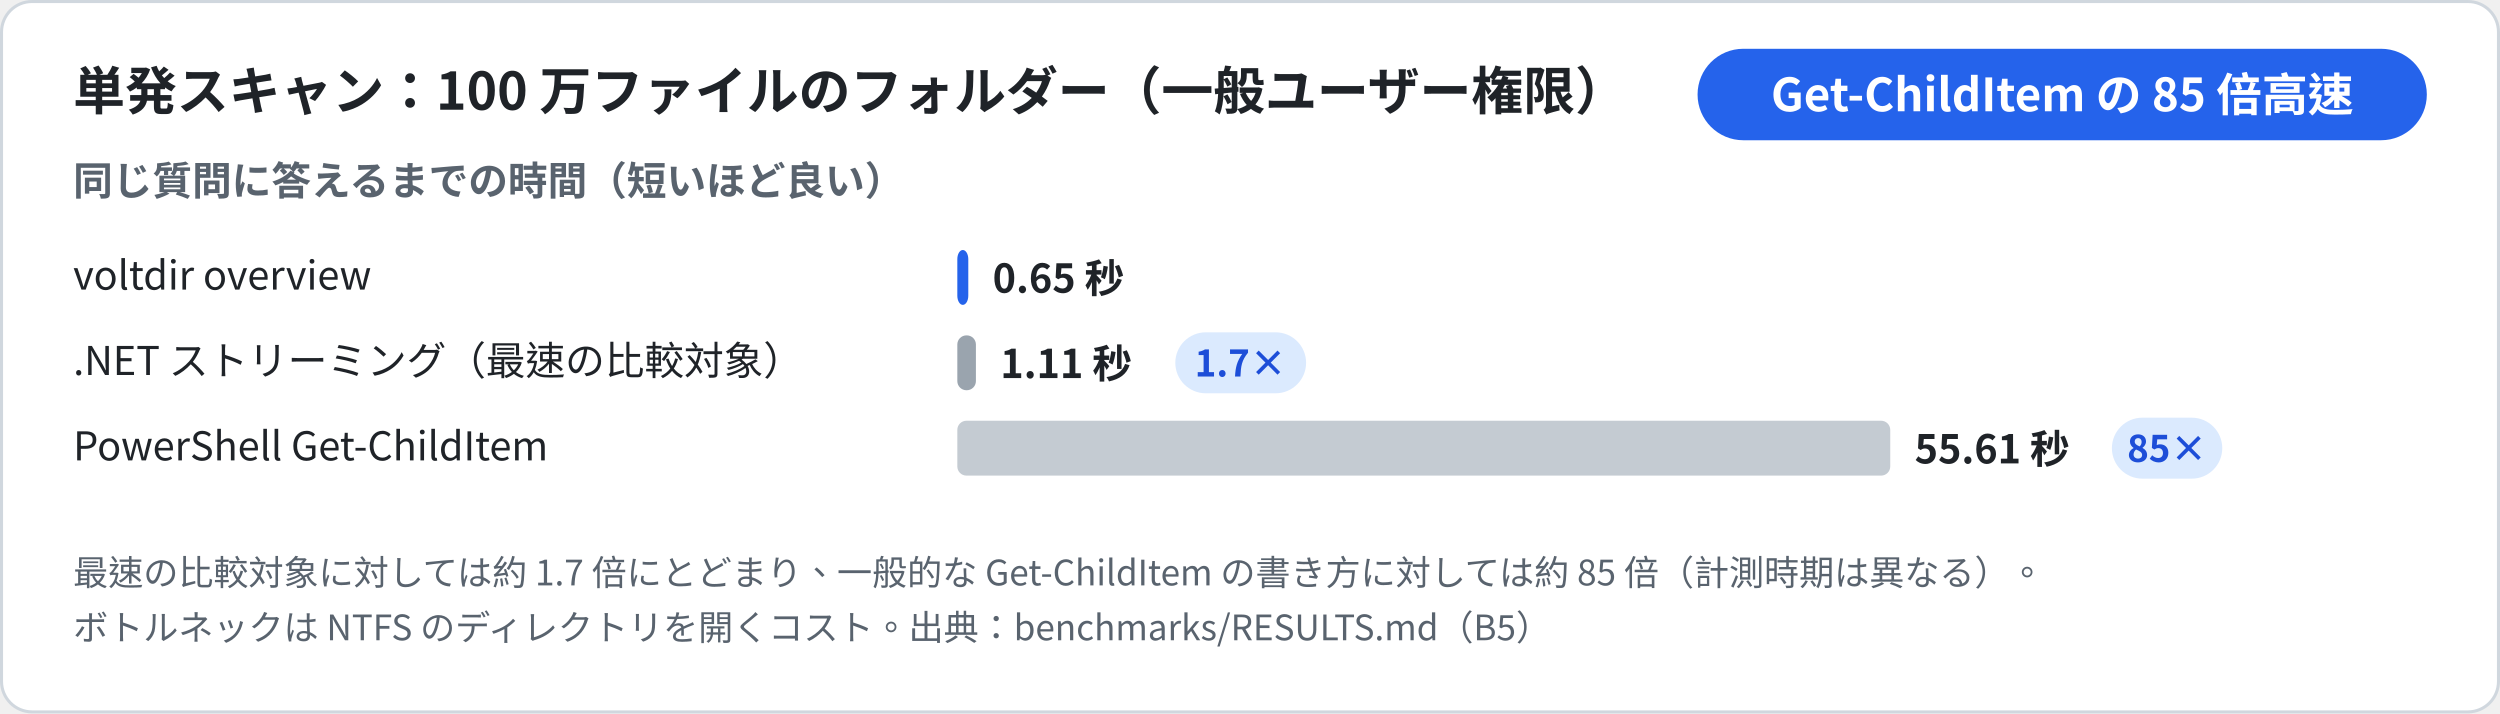
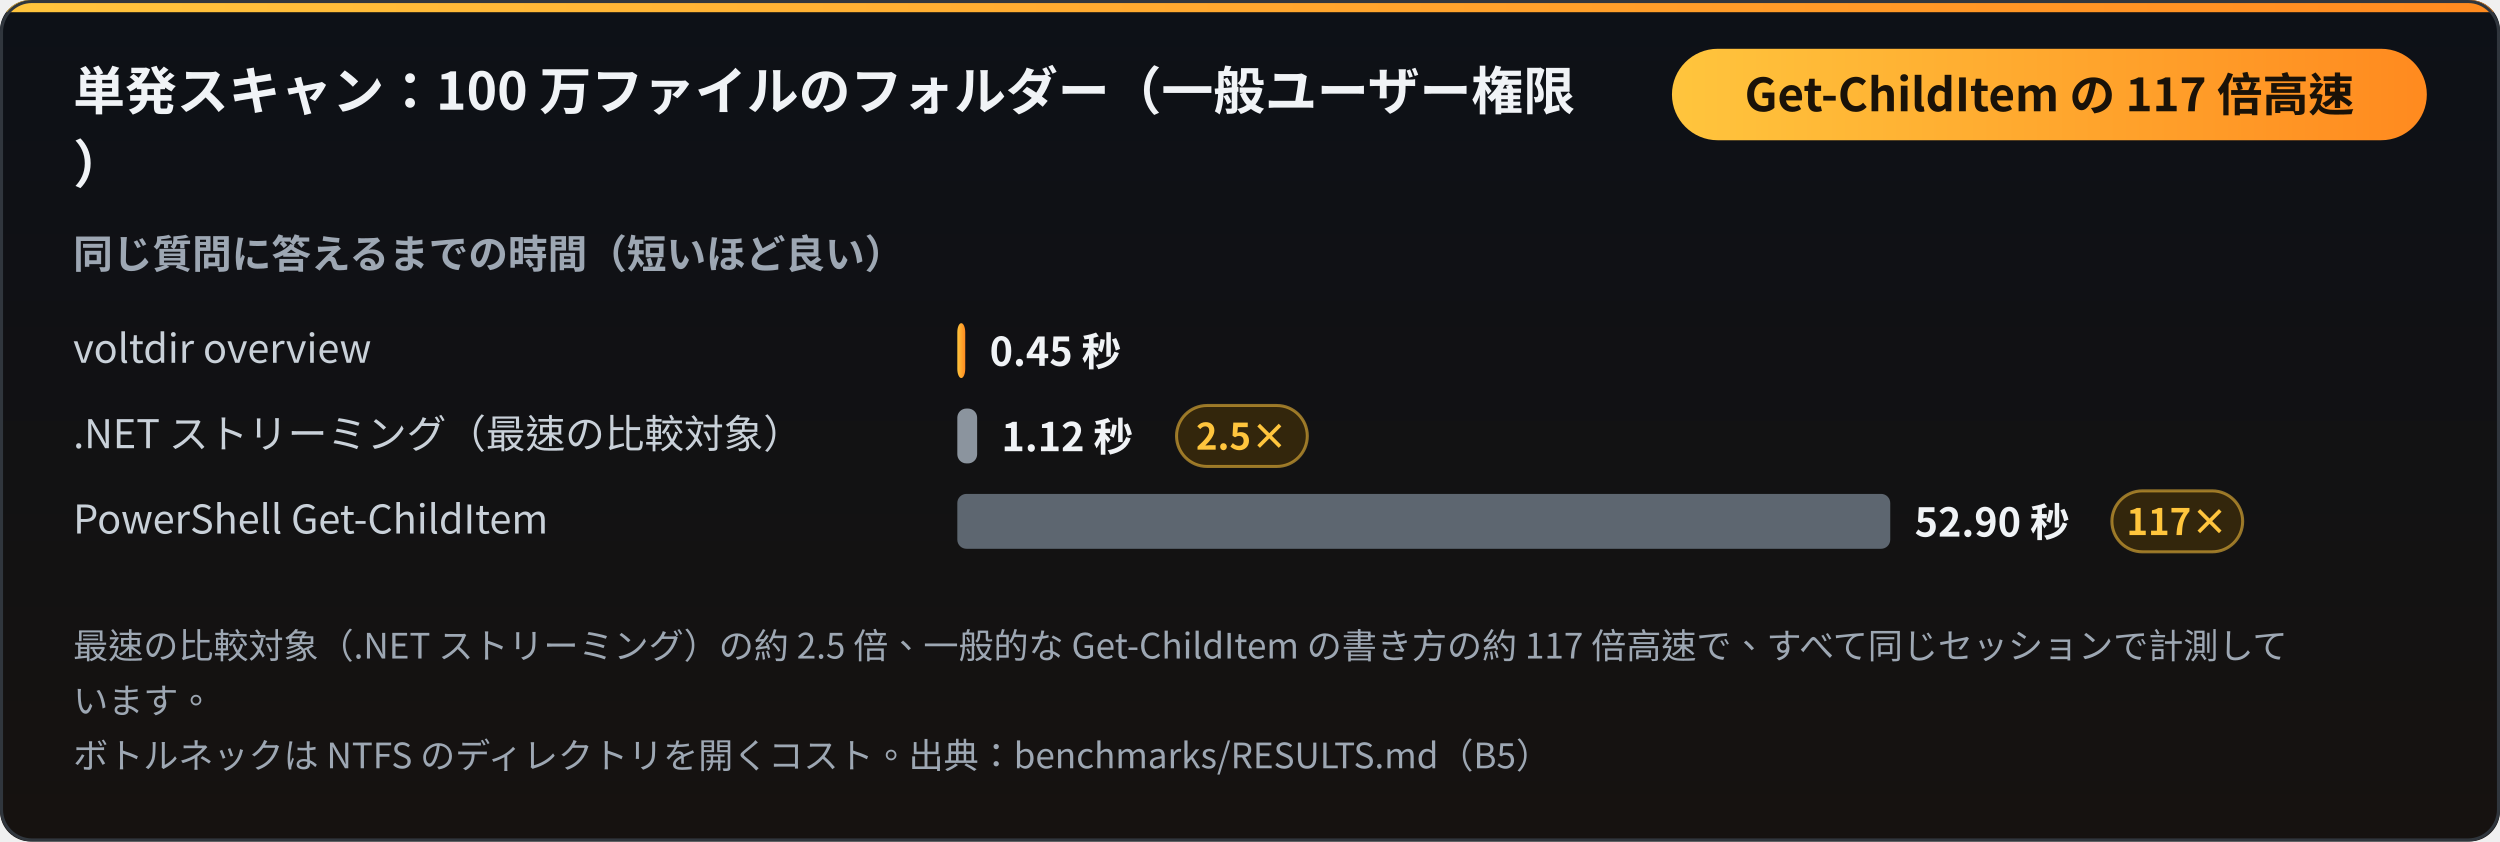
- <svg xmlns="http://www.w3.org/2000/svg" width="820" height="234" viewBox="0 0 820 234" role="img" aria-label="単発スキャン：100 万ファイルのフォルダー（一般ユーザー権限）">
-   <rect x="0.5" y="0.5" width="819" height="233" rx="10" fill="#ffffff" stroke="#d0d7de" />
-   <rect x="556.8" y="16" width="239.2" height="30" rx="15" fill="#2563eb" />
-   <text x="676.4" y="36.5" text-anchor="middle" font-family="'Segoe UI', 'Microsoft JhengHei', 'Microsoft YaHei', 'Yu Gothic', 'Meiryo', 'Malgun Gothic', 'PingFang TC', 'PingFang SC', 'Hiragino Sans', 'Apple SD Gothic Neo', 'Noto Sans CJK TC', sans-serif" font-size="15" font-weight="800" fill="#ffffff">Get-ChildItem の 85 倍高速</text>
-   <text x="24" y="36" font-family="'Segoe UI', 'Microsoft JhengHei', 'Microsoft YaHei', 'Yu Gothic', 'Meiryo', 'Malgun Gothic', 'PingFang TC', 'PingFang SC', 'Hiragino Sans', 'Apple SD Gothic Neo', 'Noto Sans CJK TC', sans-serif" font-size="17" fill="#1f2328" font-weight="700">単発スキャン：100 万ファイルのフォルダー（一般ユーザー権限）</text>
-   <text x="24" y="64" font-family="'Segoe UI', 'Microsoft JhengHei', 'Microsoft YaHei', 'Yu Gothic', 'Meiryo', 'Malgun Gothic', 'PingFang TC', 'PingFang SC', 'Hiragino Sans', 'Apple SD Gothic Neo', 'Noto Sans CJK TC', sans-serif" font-size="13" fill="#59636e" font-weight="600">同じ質問に答えるまでの時間（短いほど良い）</text>
-   <text x="24" y="95" font-family="'Segoe UI', 'Microsoft JhengHei', 'Microsoft YaHei', 'Yu Gothic', 'Meiryo', 'Malgun Gothic', 'PingFang TC', 'PingFang SC', 'Hiragino Sans', 'Apple SD Gothic Neo', 'Noto Sans CJK TC', sans-serif" font-size="13" fill="#1f2328" font-weight="normal">voltdir overview</text>
-   <rect x="314" y="82" width="3.6" height="18" rx="3" fill="#2563eb" />
-   <text x="325.577" y="96" font-family="'Segoe UI', 'Microsoft JhengHei', 'Microsoft YaHei', 'Yu Gothic', 'Meiryo', 'Malgun Gothic', 'PingFang TC', 'PingFang SC', 'Hiragino Sans', 'Apple SD Gothic Neo', 'Noto Sans CJK TC', sans-serif" font-size="13" fill="#1f2328" font-weight="600">0.65 秒</text>
-   <text x="24" y="123" font-family="'Segoe UI', 'Microsoft JhengHei', 'Microsoft YaHei', 'Yu Gothic', 'Meiryo', 'Malgun Gothic', 'PingFang TC', 'PingFang SC', 'Hiragino Sans', 'Apple SD Gothic Neo', 'Noto Sans CJK TC', sans-serif" font-size="13" fill="#1f2328" font-weight="normal">.NET ストリーミング（最速の比較対象）</text>
-   <rect x="314" y="110" width="6.1" height="18" rx="3" fill="#9aa4ae" />
-   <text x="328.108" y="124" font-family="'Segoe UI', 'Microsoft JhengHei', 'Microsoft YaHei', 'Yu Gothic', 'Meiryo', 'Malgun Gothic', 'PingFang TC', 'PingFang SC', 'Hiragino Sans', 'Apple SD Gothic Neo', 'Noto Sans CJK TC', sans-serif" font-size="13" fill="#1f2328" font-weight="600">1.11 秒</text>
-   <rect x="385.5" y="109" width="42.9" height="20" rx="10" fill="#dbeafe" />
-   <text x="406.9" y="123.5" text-anchor="middle" font-family="'Segoe UI', 'Microsoft JhengHei', 'Microsoft YaHei', 'Yu Gothic', 'Meiryo', 'Malgun Gothic', 'PingFang TC', 'PingFang SC', 'Hiragino Sans', 'Apple SD Gothic Neo', 'Noto Sans CJK TC', sans-serif" font-size="12" font-weight="700" fill="#1d4ed8">1.7×</text>
-   <text x="24" y="151" font-family="'Segoe UI', 'Microsoft JhengHei', 'Microsoft YaHei', 'Yu Gothic', 'Meiryo', 'Malgun Gothic', 'PingFang TC', 'PingFang SC', 'Hiragino Sans', 'Apple SD Gothic Neo', 'Noto Sans CJK TC', sans-serif" font-size="13" fill="#1f2328" font-weight="normal">PowerShell Get-ChildItem</text>
-   <rect x="314" y="138" width="306.0" height="18" rx="3" fill="#c4cbd2" />
-   <text x="628.0" y="152" font-family="'Segoe UI', 'Microsoft JhengHei', 'Microsoft YaHei', 'Yu Gothic', 'Meiryo', 'Malgun Gothic', 'PingFang TC', 'PingFang SC', 'Hiragino Sans', 'Apple SD Gothic Neo', 'Noto Sans CJK TC', sans-serif" font-size="13" fill="#1f2328" font-weight="600">55.61 秒</text>
-   <rect x="692.7" y="137" width="36.2" height="20" rx="10" fill="#dbeafe" />
-   <text x="710.8" y="151.5" text-anchor="middle" font-family="'Segoe UI', 'Microsoft JhengHei', 'Microsoft YaHei', 'Yu Gothic', 'Meiryo', 'Malgun Gothic', 'PingFang TC', 'PingFang SC', 'Hiragino Sans', 'Apple SD Gothic Neo', 'Noto Sans CJK TC', sans-serif" font-size="12" font-weight="700" fill="#1d4ed8">85×</text>
-   <text x="24" y="192" font-family="'Segoe UI', 'Microsoft JhengHei', 'Microsoft YaHei', 'Yu Gothic', 'Meiryo', 'Malgun Gothic', 'PingFang TC', 'PingFang SC', 'Hiragino Sans', 'Apple SD Gothic Neo', 'Noto Sans CJK TC', sans-serif" font-size="11.5" fill="#59636e" font-weight="normal">最速の比較対象に対しては約 1.7 倍にとどまり、一般的な Get-ChildItem の書き方に対しては約 85 倍（計測時期は異なる）。</text>
-   <text x="24" y="210" font-family="'Segoe UI', 'Microsoft JhengHei', 'Microsoft YaHei', 'Yu Gothic', 'Meiryo', 'Malgun Gothic', 'PingFang TC', 'PingFang SC', 'Hiragino Sans', 'Apple SD Gothic Neo', 'Noto Sans CJK TC', sans-serif" font-size="11.5" fill="#59636e" font-weight="normal">ボトルネックは NTFS のディレクトリを開くコスト。出典：benchmarks/RESULTS.md（B5）</text>
+ <svg xmlns="http://www.w3.org/2000/svg" width="820" height="276" viewBox="0 0 820 276" role="img" aria-label="単発スキャン：100 万ファイルのフォルダー（一般ユーザー権限）">
+   <defs>
+     <linearGradient id="amber" x1="0" y1="0" x2="1" y2="0">
+       <stop offset="0" stop-color="#ffc53d" />
+       <stop offset="1" stop-color="#ff8a1f" />
+     </linearGradient>
+     <linearGradient id="card" x1="0" y1="0" x2="0" y2="1">
+       <stop offset="0" stop-color="#0d1117" />
+       <stop offset="1" stop-color="#161210" />
+     </linearGradient>
+     <clipPath id="clip">
+       <rect width="820" height="276" rx="10" />
+     </clipPath>
+   </defs>
+   <g clip-path="url(#clip)">
+     <rect width="820" height="276" fill="url(#card)" />
+     <rect width="820" height="4" fill="url(#amber)" />
+   </g>
+   <rect x="0.5" y="0.5" width="819" height="275" rx="10" fill="none" stroke="#30363d" />
+   <rect x="548.4" y="16" width="247.6" height="30" rx="15" fill="url(#amber)" />
+   <text x="672.2" y="36.5" text-anchor="middle" font-family="'Segoe UI', 'Microsoft JhengHei', 'Microsoft YaHei', 'Yu Gothic', 'Meiryo', 'Malgun Gothic', 'PingFang TC', 'PingFang SC', 'Hiragino Sans', 'Apple SD Gothic Neo', 'Noto Sans CJK TC', sans-serif" font-size="15" font-weight="800" fill="#1a1208">Get-ChildItem の 117 倍高速</text>
+   <text x="24" y="36" font-family="'Segoe UI', 'Microsoft JhengHei', 'Microsoft YaHei', 'Yu Gothic', 'Meiryo', 'Malgun Gothic', 'PingFang TC', 'PingFang SC', 'Hiragino Sans', 'Apple SD Gothic Neo', 'Noto Sans CJK TC', sans-serif" font-size="17" fill="#f0f3f6" font-weight="700">単発スキャン：100 万ファイルのフォルダー（一般ユーザー権限</text>
+   <text x="24" y="60" font-family="'Segoe UI', 'Microsoft JhengHei', 'Microsoft YaHei', 'Yu Gothic', 'Meiryo', 'Malgun Gothic', 'PingFang TC', 'PingFang SC', 'Hiragino Sans', 'Apple SD Gothic Neo', 'Noto Sans CJK TC', sans-serif" font-size="17" fill="#f0f3f6" font-weight="700">）</text>
+   <text x="24" y="88" font-family="'Segoe UI', 'Microsoft JhengHei', 'Microsoft YaHei', 'Yu Gothic', 'Meiryo', 'Malgun Gothic', 'PingFang TC', 'PingFang SC', 'Hiragino Sans', 'Apple SD Gothic Neo', 'Noto Sans CJK TC', sans-serif" font-size="13" fill="#9da7b3" font-weight="600">同じ質問に答えるまでの時間（短いほど良い）</text>
+   <text x="24" y="119" font-family="'Segoe UI', 'Microsoft JhengHei', 'Microsoft YaHei', 'Yu Gothic', 'Meiryo', 'Malgun Gothic', 'PingFang TC', 'PingFang SC', 'Hiragino Sans', 'Apple SD Gothic Neo', 'Noto Sans CJK TC', sans-serif" font-size="13" fill="#c9d1d9" font-weight="normal">voltdir overview</text>
+   <rect x="314" y="106" width="2.6" height="18" rx="3" fill="url(#amber)" />
+   <text x="324.603" y="120" font-family="'Segoe UI', 'Microsoft JhengHei', 'Microsoft YaHei', 'Yu Gothic', 'Meiryo', 'Malgun Gothic', 'PingFang TC', 'PingFang SC', 'Hiragino Sans', 'Apple SD Gothic Neo', 'Noto Sans CJK TC', sans-serif" font-size="13" fill="#f0f3f6" font-weight="600">0.45 秒</text>
+   <text x="24" y="147" font-family="'Segoe UI', 'Microsoft JhengHei', 'Microsoft YaHei', 'Yu Gothic', 'Meiryo', 'Malgun Gothic', 'PingFang TC', 'PingFang SC', 'Hiragino Sans', 'Apple SD Gothic Neo', 'Noto Sans CJK TC', sans-serif" font-size="13" fill="#c9d1d9" font-weight="normal">.NET ストリーミング（最速の比較対象）</text>
+   <rect x="314" y="134" width="6.5" height="18" rx="3" fill="#8b949e" />
+   <text x="328.479" y="148" font-family="'Segoe UI', 'Microsoft JhengHei', 'Microsoft YaHei', 'Yu Gothic', 'Meiryo', 'Malgun Gothic', 'PingFang TC', 'PingFang SC', 'Hiragino Sans', 'Apple SD Gothic Neo', 'Noto Sans CJK TC', sans-serif" font-size="13" fill="#f0f3f6" font-weight="600">1.12 秒</text>
+   <rect x="385.9" y="133" width="42.9" height="20" rx="10" fill="#33260c" stroke="#ffc53d" stroke-opacity="0.55" />
+   <text x="407.3" y="147.5" text-anchor="middle" font-family="'Segoe UI', 'Microsoft JhengHei', 'Microsoft YaHei', 'Yu Gothic', 'Meiryo', 'Malgun Gothic', 'PingFang TC', 'PingFang SC', 'Hiragino Sans', 'Apple SD Gothic Neo', 'Noto Sans CJK TC', sans-serif" font-size="12" font-weight="700" fill="#ffc53d">2.5×</text>
+   <text x="24" y="175" font-family="'Segoe UI', 'Microsoft JhengHei', 'Microsoft YaHei', 'Yu Gothic', 'Meiryo', 'Malgun Gothic', 'PingFang TC', 'PingFang SC', 'Hiragino Sans', 'Apple SD Gothic Neo', 'Noto Sans CJK TC', sans-serif" font-size="13" fill="#c9d1d9" font-weight="normal">PowerShell Get-ChildItem</text>
+   <rect x="314" y="162" width="306.0" height="18" rx="3" fill="#5d6670" />
+   <text x="628.0" y="176" font-family="'Segoe UI', 'Microsoft JhengHei', 'Microsoft YaHei', 'Yu Gothic', 'Meiryo', 'Malgun Gothic', 'PingFang TC', 'PingFang SC', 'Hiragino Sans', 'Apple SD Gothic Neo', 'Noto Sans CJK TC', sans-serif" font-size="13" fill="#f0f3f6" font-weight="600">52.90 秒</text>
+   <rect x="692.7" y="161" width="42.9" height="20" rx="10" fill="#33260c" stroke="#ffc53d" stroke-opacity="0.55" />
+   <text x="714.1" y="175.5" text-anchor="middle" font-family="'Segoe UI', 'Microsoft JhengHei', 'Microsoft YaHei', 'Yu Gothic', 'Meiryo', 'Malgun Gothic', 'PingFang TC', 'PingFang SC', 'Hiragino Sans', 'Apple SD Gothic Neo', 'Noto Sans CJK TC', sans-serif" font-size="12" font-weight="700" fill="#ffc53d">117×</text>
+   <text x="24" y="216" font-family="'Segoe UI', 'Microsoft JhengHei', 'Microsoft YaHei', 'Yu Gothic', 'Meiryo', 'Malgun Gothic', 'PingFang TC', 'PingFang SC', 'Hiragino Sans', 'Apple SD Gothic Neo', 'Noto Sans CJK TC', sans-serif" font-size="11.5" fill="#9da7b3" font-weight="normal">最速の比較対象（.NET ストリーミング）の約 2.5 倍、一般的な Get-ChildItem の書き方の約 117 倍高速で、すべて同じセッションで計測して</text>
+   <text x="24" y="234" font-family="'Segoe UI', 'Microsoft JhengHei', 'Microsoft YaHei', 'Yu Gothic', 'Meiryo', 'Malgun Gothic', 'PingFang TC', 'PingFang SC', 'Hiragino Sans', 'Apple SD Gothic Neo', 'Noto Sans CJK TC', sans-serif" font-size="11.5" fill="#9da7b3" font-weight="normal">います。</text>
+   <text x="24" y="252" font-family="'Segoe UI', 'Microsoft JhengHei', 'Microsoft YaHei', 'Yu Gothic', 'Meiryo', 'Malgun Gothic', 'PingFang TC', 'PingFang SC', 'Hiragino Sans', 'Apple SD Gothic Neo', 'Noto Sans CJK TC', sans-serif" font-size="11.5" fill="#9da7b3" font-weight="normal">ボトルネックは NTFS のディレクトリを開くコスト。出典：benchmarks/RESULTS.md（B5）</text>
</svg>
